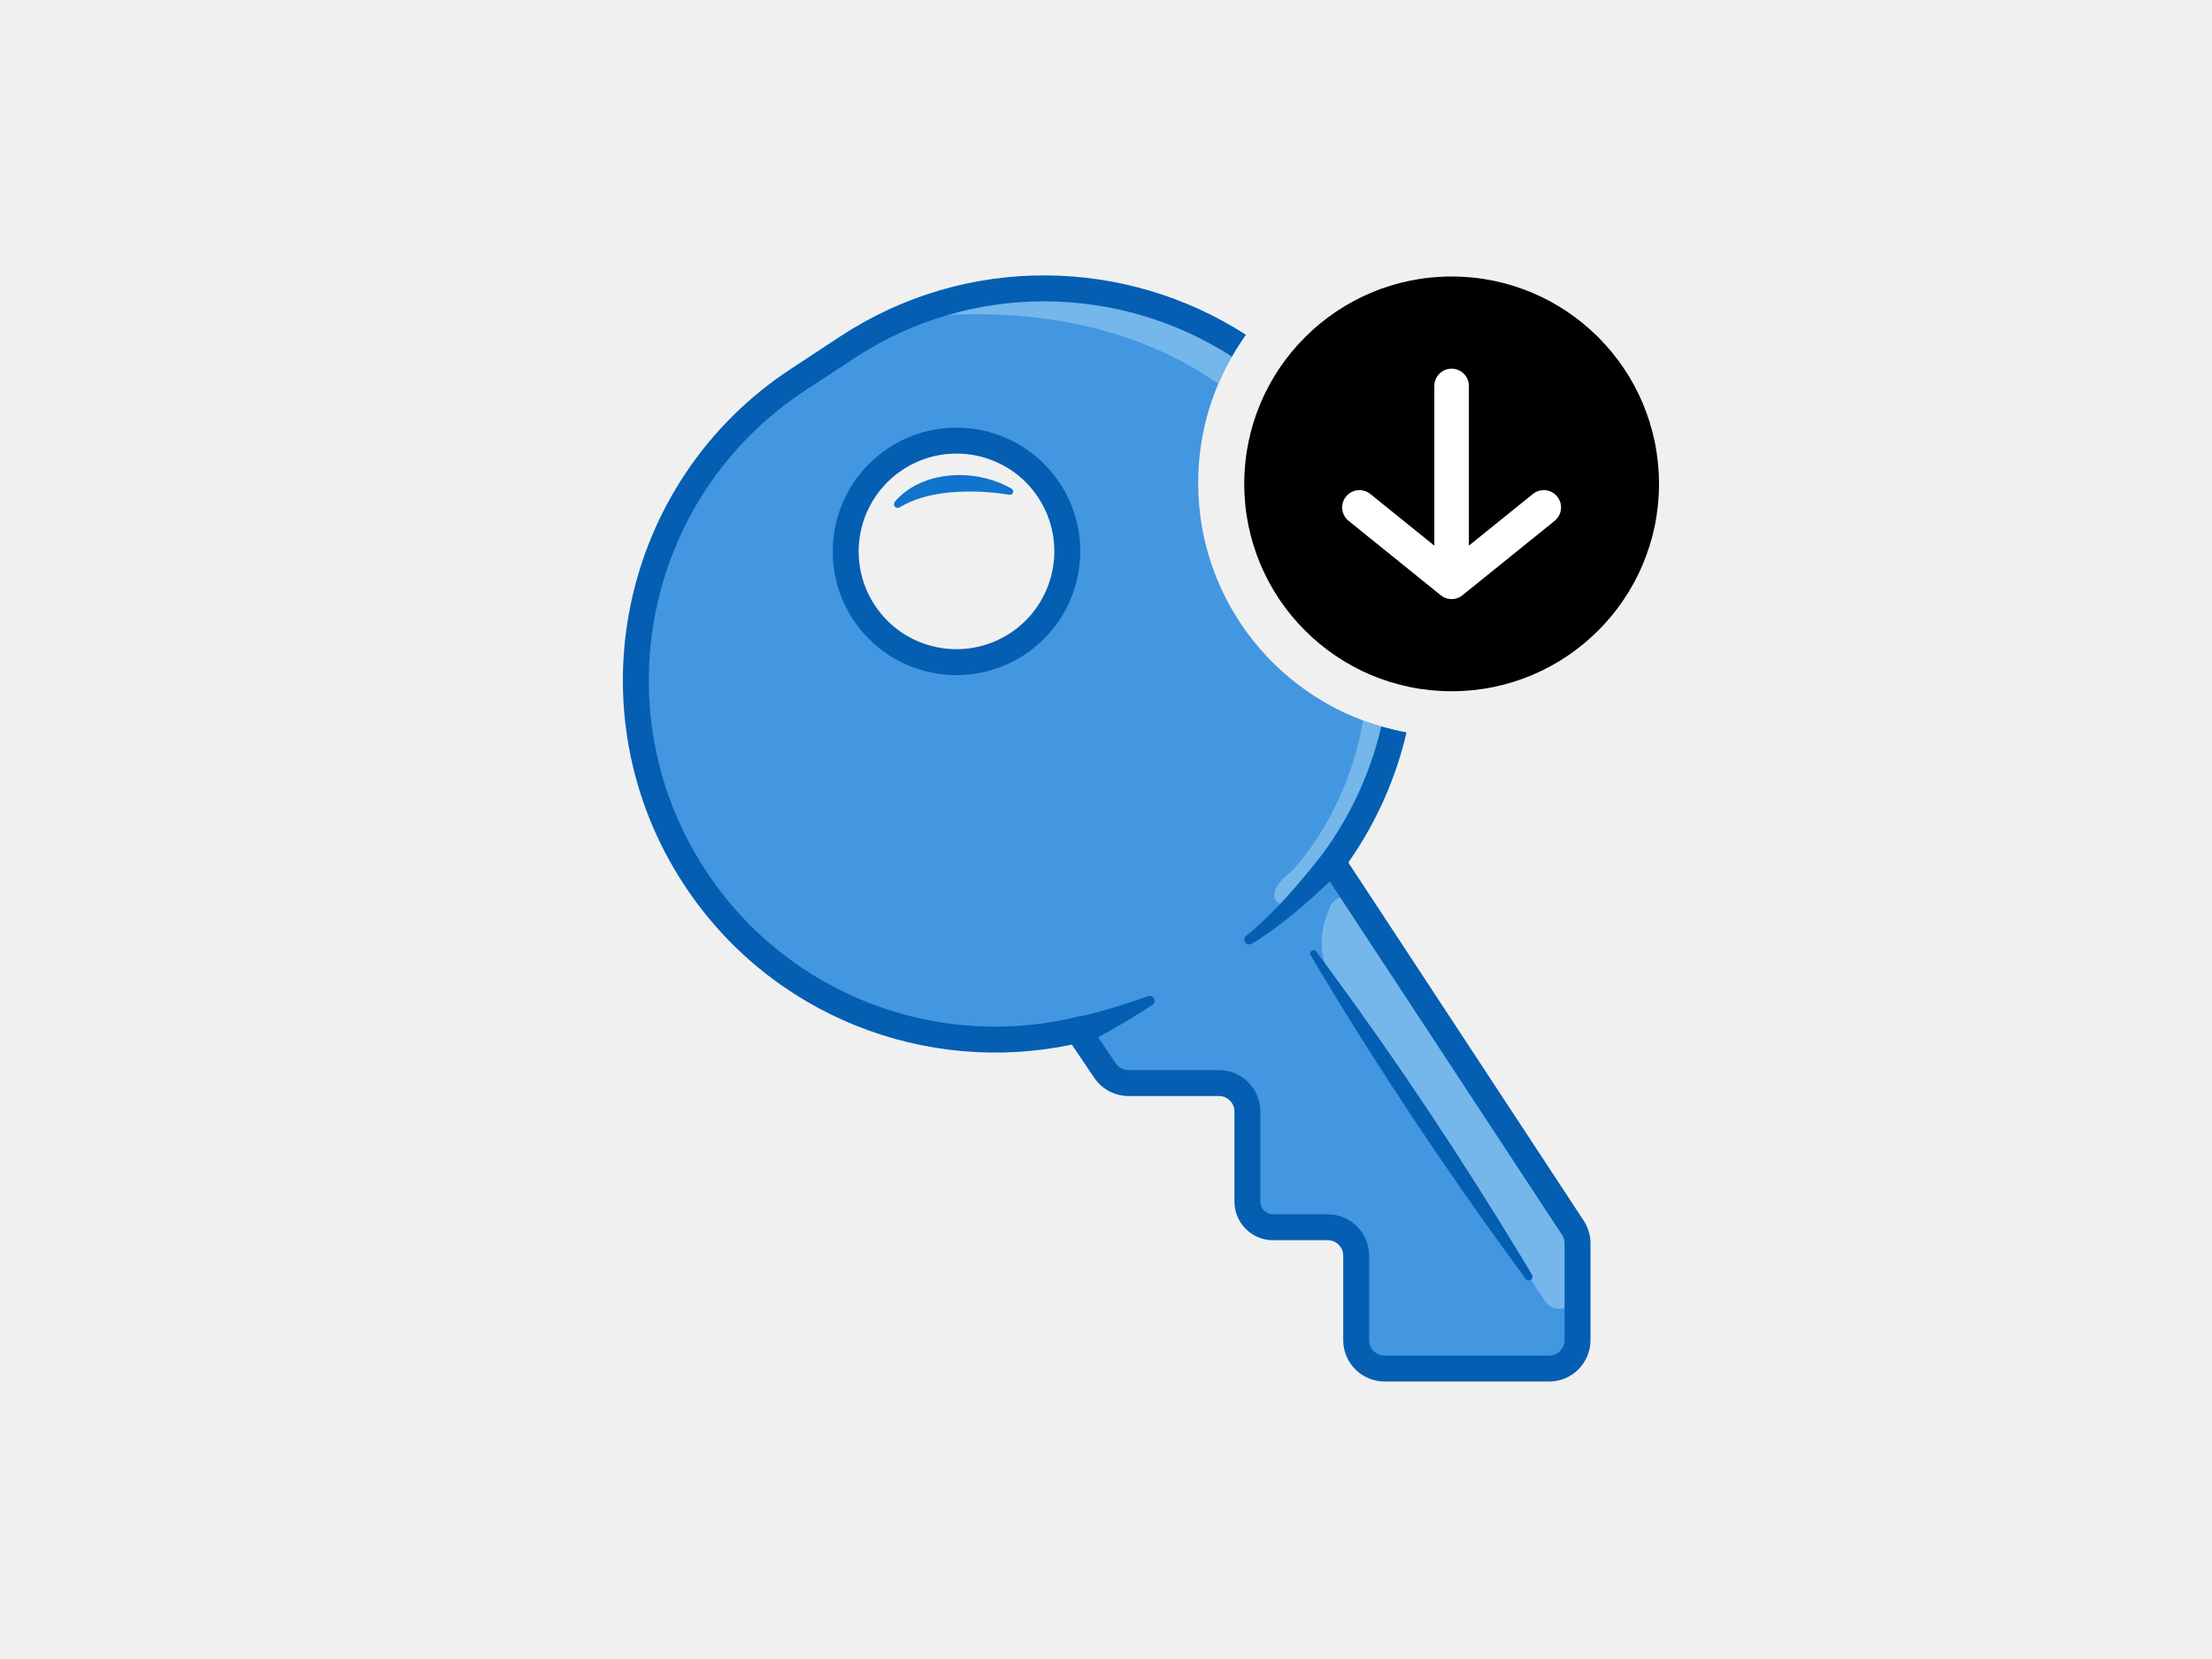
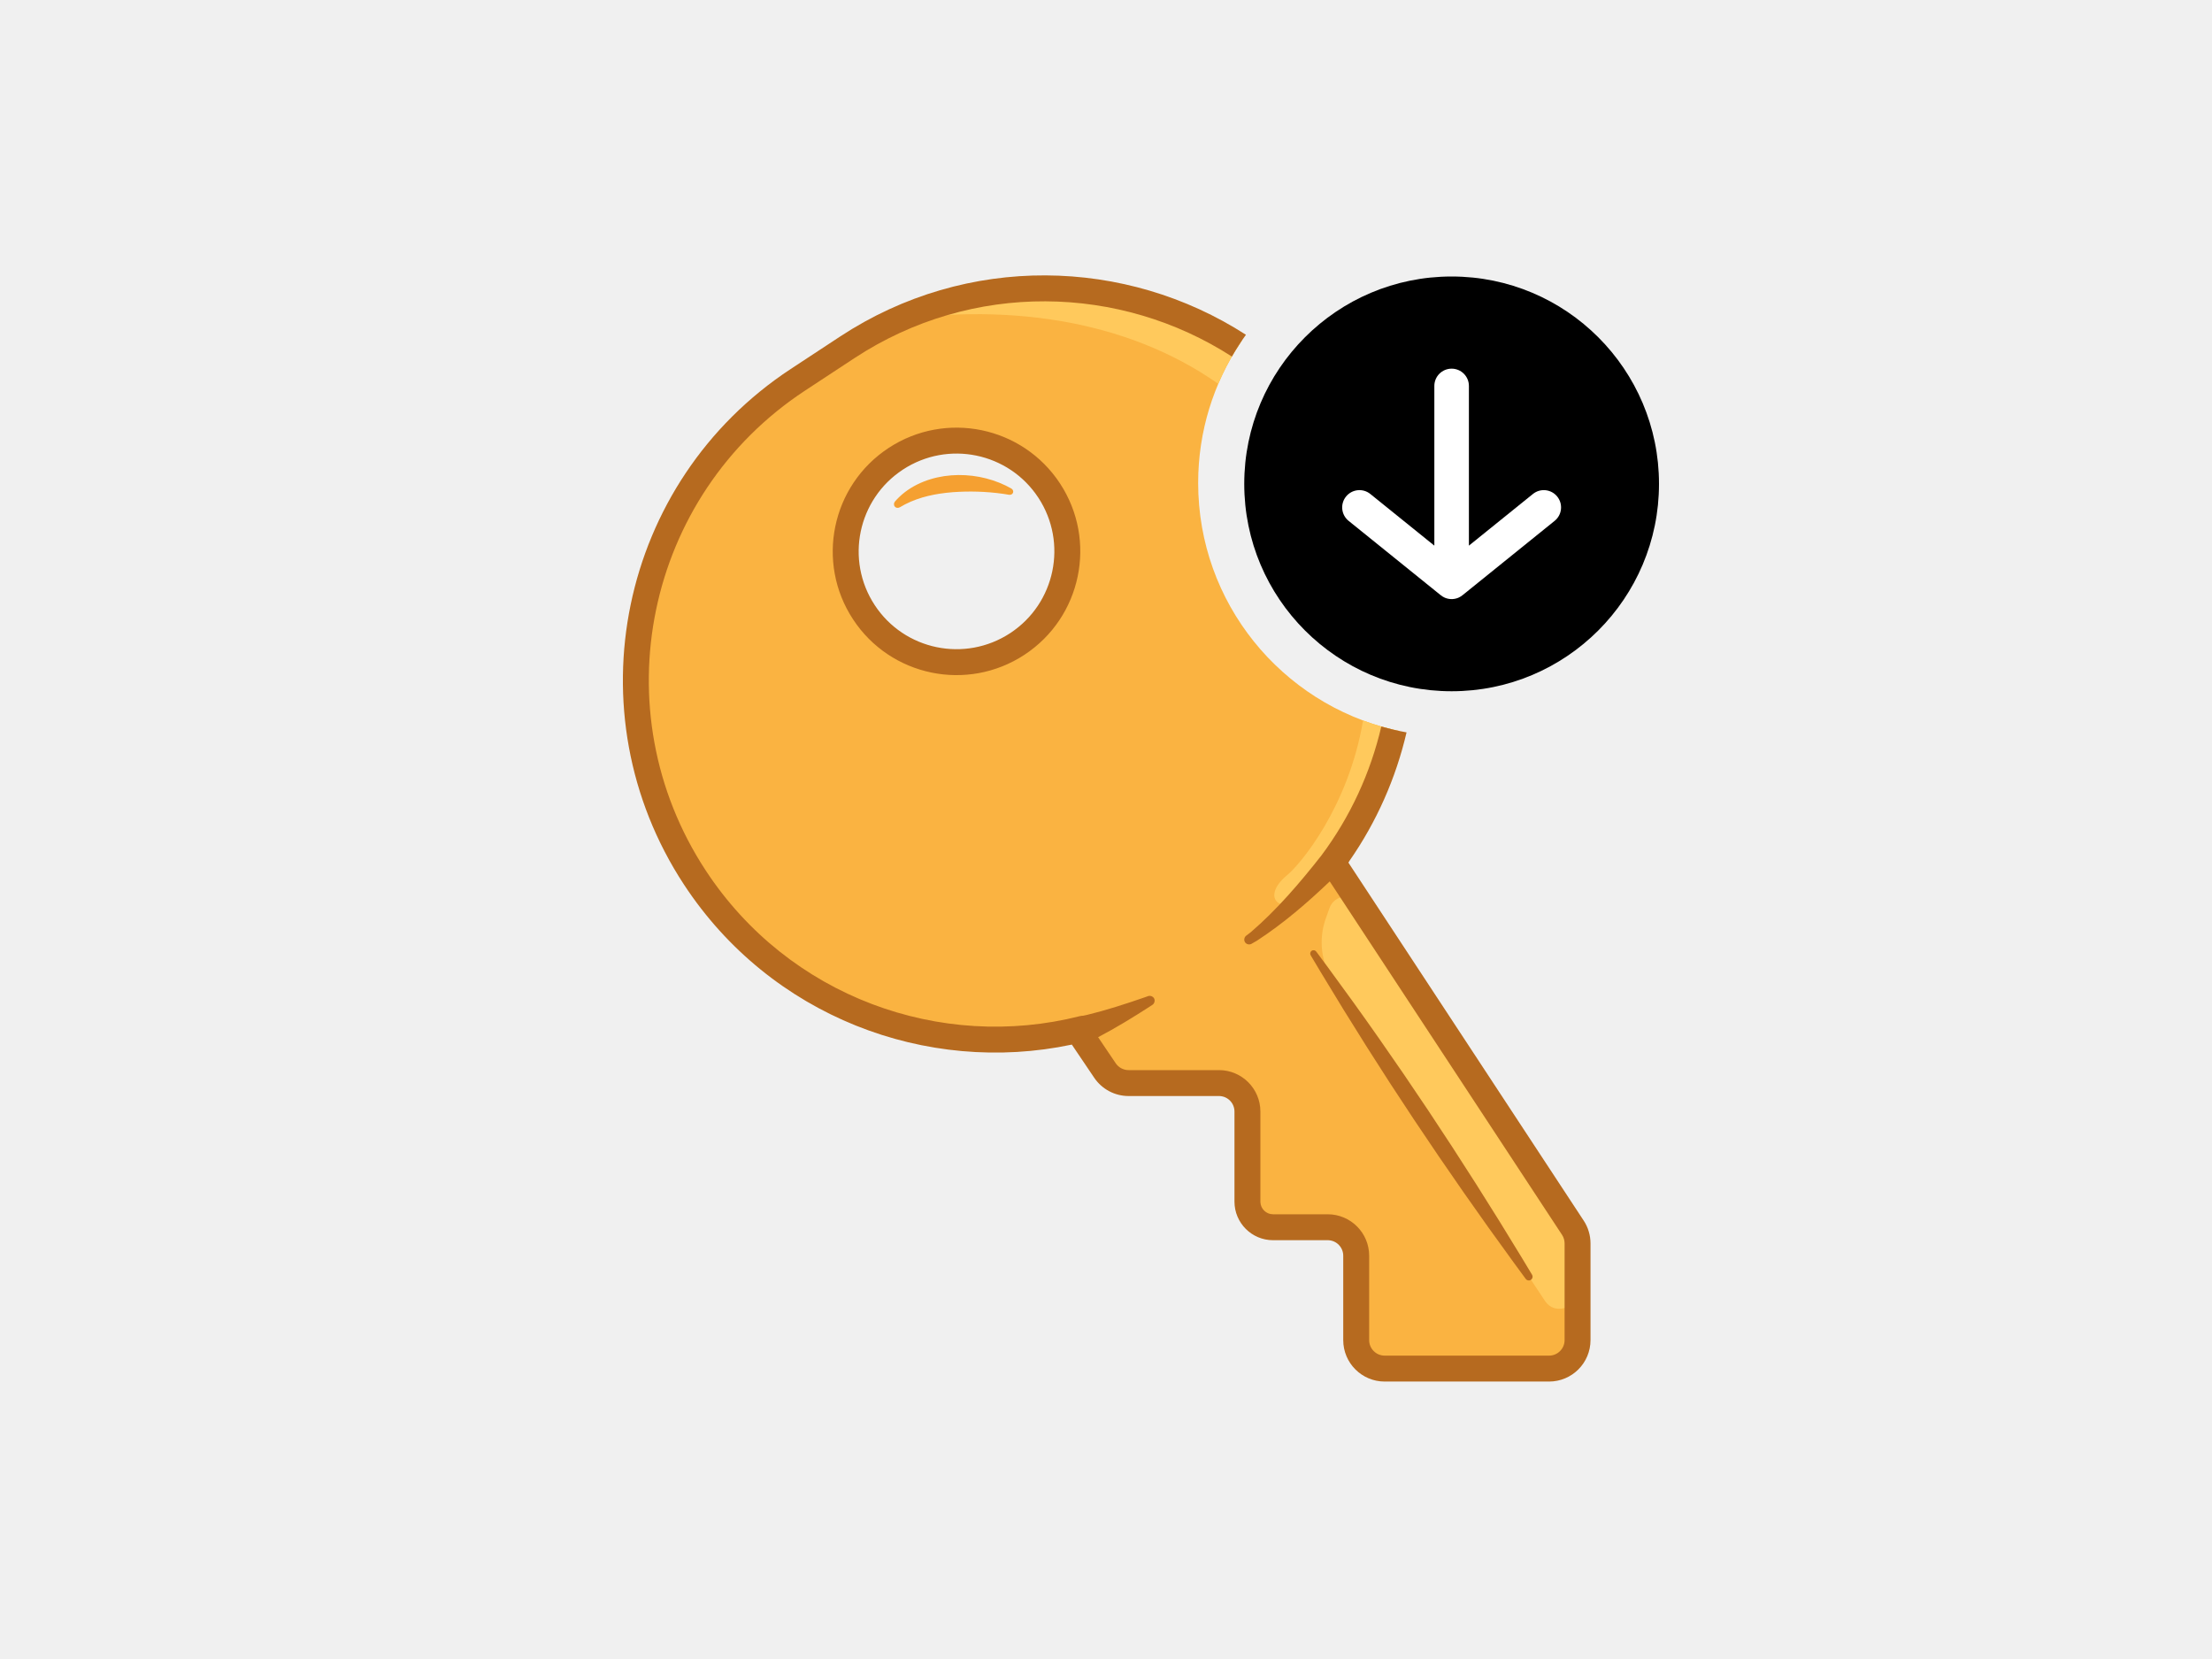
<svg xmlns="http://www.w3.org/2000/svg" width="128" height="96" viewBox="0 0 128 96" fill="none">
-   <path fill-rule="evenodd" clip-rule="evenodd" d="M48.813 19.873C55.994 15.158 65.006 15.436 71.761 19.86C70.227 22.178 69.334 24.957 69.334 27.946C69.334 34.886 74.155 40.7 80.631 42.223C79.983 44.933 78.797 47.517 77.107 49.8L91.259 71.168C91.438 71.438 91.533 71.754 91.533 72.078V77.901C91.533 78.811 90.795 79.549 89.885 79.549H80.126C79.216 79.549 78.478 78.811 78.478 77.901V72.665C78.478 71.755 77.74 71.017 76.831 71.017H73.667C72.848 71.017 72.184 70.353 72.184 69.534V64.321C72.184 63.411 71.446 62.674 70.536 62.673H65.207C64.656 62.673 64.142 62.398 63.836 61.941L62.269 59.592C53.943 61.577 44.903 58.29 39.934 50.723C33.594 41.068 36.282 28.101 45.937 21.761L48.813 19.873ZM60.711 28.387C58.768 25.429 54.791 24.608 51.832 26.55C48.874 28.493 48.046 32.469 49.989 35.428C51.932 38.386 55.909 39.207 58.868 37.265C61.826 35.322 62.653 31.346 60.711 28.387Z" fill="#4397E0" />
-   <path d="M76.931 52.547C77.204 51.778 78.238 51.652 78.688 52.332L91.058 71.038C91.165 71.199 91.222 71.389 91.222 71.583V74.745C91.222 75.725 89.95 76.108 89.409 75.291L77.164 56.809C76.448 55.729 76.282 54.376 76.716 53.156L76.931 52.547Z" fill="#75B6EB" />
-   <path d="M78.875 41.692C79.558 41.947 80.264 42.151 80.99 42.303C80.017 46.612 77.85 50.041 76.1 51.433C74.995 52.312 74.293 52.515 73.919 52.203C73.612 51.948 73.637 51.332 74.491 50.632C75.226 50.031 78.022 46.729 78.875 41.692Z" fill="#75B6EB" />
-   <path d="M50.717 18.684C54.344 16.353 63.747 15.14 70.221 18.685C70.795 18.998 71.348 19.331 71.882 19.68C71.341 20.472 70.876 21.319 70.496 22.212C65.144 18.45 58.025 17.442 50.717 18.684Z" fill="#75B6EB" />
-   <path d="M48.613 19.473C55.956 14.648 65.159 14.899 72.097 19.372C71.805 19.777 71.533 20.197 71.283 20.632C64.828 16.472 56.267 16.238 49.437 20.727L46.58 22.605C37.335 28.681 34.761 41.109 40.832 50.364C45.643 57.698 54.44 60.838 62.486 58.8C62.55 58.783 62.614 58.777 62.676 58.777C62.694 58.772 62.711 58.768 62.729 58.764C62.783 58.754 62.843 58.742 62.902 58.728C64.003 58.46 65.144 58.093 66.252 57.707C66.314 57.685 66.375 57.663 66.437 57.641C66.5 57.619 66.573 57.623 66.638 57.649C66.704 57.676 66.756 57.722 66.786 57.781C66.816 57.84 66.821 57.91 66.803 57.978C66.785 58.046 66.744 58.107 66.688 58.144C66.633 58.181 66.577 58.217 66.522 58.253C65.555 58.876 64.591 59.468 63.543 60.019L64.561 61.527C64.728 61.774 65.007 61.923 65.306 61.923H70.535C71.859 61.923 72.933 62.996 72.933 64.321V69.533L72.934 69.571C72.953 69.958 73.274 70.266 73.666 70.266H76.829C78.153 70.266 79.227 71.34 79.227 72.664V77.547C79.227 78.043 79.629 78.445 80.125 78.445H89.638C90.134 78.445 90.536 78.042 90.536 77.546L90.536 71.951C90.536 71.775 90.485 71.604 90.389 71.457L76.946 51.004C75.628 52.259 74.277 53.426 72.734 54.434C72.627 54.499 72.52 54.562 72.412 54.619C72.35 54.652 72.275 54.659 72.206 54.64C72.136 54.621 72.077 54.578 72.04 54.518C72.003 54.459 71.992 54.387 72.006 54.316C72.02 54.245 72.059 54.181 72.116 54.141C72.204 54.077 72.294 54.008 72.383 53.936C73.888 52.644 75.239 51.065 76.467 49.498C78.141 47.257 79.308 44.711 79.93 42.04C80.408 42.177 80.895 42.291 81.391 42.38C80.775 45.024 79.662 47.554 78.085 49.818C78.068 49.853 78.049 49.886 78.027 49.917L91.642 70.633C91.899 71.024 92.036 71.483 92.036 71.951L92.036 77.546C92.036 78.871 90.963 79.945 89.638 79.945H80.125C78.801 79.945 77.727 78.871 77.727 77.547V72.664C77.727 72.184 77.35 71.791 76.875 71.767L76.829 71.766H73.666C72.433 71.766 71.433 70.766 71.433 69.533V64.321C71.433 63.84 71.055 63.448 70.581 63.424L70.535 63.423H65.306C64.509 63.423 63.764 63.027 63.319 62.367L62.022 60.447C53.606 62.224 44.584 58.819 39.578 51.187C33.053 41.24 35.818 27.883 45.756 21.351L48.613 19.473Z" fill="#045EB2" />
-   <path d="M76.043 54.988C76.093 54.997 76.137 55.026 76.166 55.066C76.391 55.367 76.614 55.668 76.836 55.97C78.839 58.687 80.775 61.449 82.644 64.255C84.513 67.061 86.322 69.908 88.07 72.795C88.264 73.116 88.457 73.437 88.65 73.759C88.679 73.807 88.69 73.866 88.678 73.922C88.666 73.978 88.633 74.027 88.586 74.059C88.539 74.09 88.481 74.102 88.424 74.091C88.368 74.08 88.318 74.048 88.285 74.002C88.062 73.7 87.84 73.398 87.619 73.095C85.628 70.37 83.698 67.604 81.829 64.798C79.96 61.992 78.157 59.142 76.421 56.247C76.228 55.926 76.035 55.603 75.844 55.281C75.819 55.237 75.809 55.186 75.82 55.136C75.83 55.087 75.859 55.044 75.901 55.016C75.942 54.989 75.994 54.978 76.043 54.988Z" fill="#045EB2" />
-   <path fill-rule="evenodd" clip-rule="evenodd" d="M51.419 25.922C54.724 23.753 59.166 24.669 61.337 27.975C63.507 31.28 62.582 35.721 59.278 37.891C55.974 40.06 51.531 39.144 49.361 35.838C47.191 32.533 48.115 28.092 51.419 25.922ZM60.083 28.798C58.368 26.186 54.856 25.461 52.243 27.176C49.63 28.892 48.9 32.403 50.615 35.015C52.33 37.627 55.842 38.352 58.455 36.637C61.068 34.921 61.798 31.41 60.083 28.798Z" fill="#045EB2" />
-   <path d="M55.047 27.506C56.139 27.423 57.237 27.632 58.205 28.101C58.312 28.153 58.418 28.209 58.521 28.268C58.562 28.292 58.597 28.328 58.616 28.372C58.635 28.417 58.637 28.466 58.621 28.511C58.604 28.555 58.571 28.591 58.527 28.613C58.484 28.634 58.434 28.639 58.387 28.631C58.277 28.611 58.166 28.593 58.055 28.577C57.061 28.437 56.081 28.411 55.124 28.482C54.168 28.56 53.229 28.744 52.363 29.19C52.267 29.24 52.172 29.293 52.078 29.35C52.032 29.378 51.977 29.393 51.921 29.387C51.866 29.382 51.816 29.356 51.781 29.315C51.746 29.275 51.728 29.221 51.731 29.166C51.733 29.11 51.757 29.058 51.792 29.017C51.871 28.924 51.956 28.836 52.044 28.752C52.848 27.985 53.962 27.589 55.047 27.506Z" fill="#1074CC" />
+   <path fill-rule="evenodd" clip-rule="evenodd" d="M48.813 19.873C55.994 15.158 65.005 15.436 71.761 19.86C70.227 22.178 69.333 24.957 69.333 27.946C69.333 34.886 74.154 40.7 80.63 42.223C79.982 44.933 78.796 47.517 77.107 49.8L91.259 71.168C91.437 71.438 91.533 71.754 91.533 72.078V77.901C91.533 78.811 90.795 79.549 89.885 79.549H80.126C79.216 79.549 78.478 78.811 78.478 77.901V72.665C78.478 71.755 77.74 71.017 76.83 71.017H73.667C72.848 71.017 72.184 70.353 72.184 69.534V64.321C72.184 63.411 71.446 62.674 70.536 62.673H65.207C64.656 62.673 64.142 62.398 63.836 61.941L62.268 59.592C53.943 61.577 44.903 58.29 39.934 50.723C33.594 41.068 36.282 28.101 45.937 21.761L48.813 19.873ZM60.711 28.387C58.768 25.429 54.791 24.608 51.832 26.55C48.873 28.493 48.046 32.469 49.989 35.428C51.931 38.386 55.909 39.207 58.867 37.265C61.826 35.322 62.653 31.346 60.711 28.387Z" fill="#FAB341" />
+   <path d="M76.932 52.547C77.204 51.778 78.239 51.652 78.689 52.332L91.058 71.038C91.165 71.199 91.222 71.389 91.222 71.583V74.745C91.222 75.725 89.95 76.108 89.409 75.291L77.164 56.809C76.449 55.729 76.283 54.376 76.716 53.156L76.932 52.547Z" fill="#FFC95C" />
+   <path d="M78.875 41.692C79.558 41.947 80.264 42.151 80.991 42.303C80.017 46.612 77.85 50.041 76.101 51.433C74.995 52.312 74.294 52.515 73.919 52.203C73.612 51.948 73.637 51.332 74.492 50.632C75.226 50.031 78.022 46.729 78.875 41.692Z" fill="#FFC95C" />
+   <path d="M50.717 18.684C54.344 16.353 63.747 15.14 70.221 18.685C70.795 18.998 71.349 19.331 71.883 19.68C71.341 20.472 70.876 21.319 70.496 22.212C65.144 18.45 58.025 17.442 50.717 18.684Z" fill="#FFC95C" />
+   <path d="M48.614 19.473C55.957 14.648 65.16 14.899 72.098 19.372C71.806 19.777 71.534 20.197 71.284 20.632C64.829 16.472 56.268 16.238 49.438 20.727L46.581 22.605C37.336 28.681 34.762 41.109 40.833 50.364C45.644 57.698 54.441 60.838 62.487 58.8C62.551 58.783 62.615 58.777 62.677 58.777C62.694 58.772 62.712 58.768 62.73 58.764C62.784 58.754 62.844 58.742 62.903 58.728C64.004 58.46 65.145 58.093 66.253 57.707C66.315 57.685 66.376 57.663 66.438 57.641C66.501 57.619 66.574 57.623 66.639 57.649C66.705 57.676 66.757 57.722 66.787 57.781C66.817 57.84 66.822 57.91 66.804 57.978C66.785 58.046 66.745 58.107 66.689 58.144C66.634 58.181 66.578 58.217 66.523 58.253C65.556 58.876 64.593 59.468 63.544 60.019L64.562 61.527C64.729 61.774 65.008 61.923 65.307 61.923H70.536C71.86 61.923 72.934 62.996 72.934 64.321V69.533L72.935 69.571C72.954 69.958 73.275 70.266 73.667 70.266H76.83C78.154 70.266 79.228 71.34 79.228 72.664V77.547C79.228 78.043 79.63 78.445 80.126 78.445H89.639C90.135 78.445 90.537 78.042 90.537 77.546L90.537 71.951C90.537 71.775 90.486 71.604 90.39 71.457L76.947 51.004C75.629 52.259 74.278 53.426 72.735 54.434C72.628 54.499 72.521 54.562 72.413 54.619C72.351 54.652 72.276 54.659 72.207 54.64C72.137 54.621 72.078 54.578 72.041 54.518C72.004 54.459 71.993 54.387 72.007 54.316C72.021 54.245 72.061 54.181 72.117 54.141C72.205 54.077 72.295 54.008 72.385 53.936C73.889 52.644 75.24 51.065 76.468 49.498C78.142 47.257 79.309 44.711 79.931 42.04C80.409 42.177 80.896 42.291 81.392 42.38C80.776 45.024 79.663 47.554 78.086 49.818C78.069 49.853 78.049 49.886 78.028 49.917L91.643 70.633C91.9 71.024 92.037 71.483 92.037 71.951L92.037 77.546C92.037 78.871 90.963 79.945 89.639 79.945H80.126C78.802 79.945 77.728 78.871 77.728 77.547V72.664C77.728 72.184 77.35 71.791 76.876 71.767L76.83 71.766H73.667C72.434 71.766 71.434 70.766 71.434 69.533V64.321C71.434 63.84 71.056 63.448 70.582 63.424L70.536 63.423H65.307C64.51 63.423 63.765 63.027 63.319 62.367L62.023 60.447C53.607 62.224 44.586 58.819 39.579 51.187C33.054 41.24 35.819 27.883 45.757 21.351L48.614 19.473Z" fill="#B66A1F" />
+   <path d="M76.044 54.988C76.094 54.997 76.138 55.026 76.167 55.066C76.391 55.367 76.615 55.668 76.837 55.97C78.84 58.687 80.775 61.449 82.645 64.255C84.514 67.061 86.323 69.908 88.071 72.795C88.265 73.116 88.458 73.437 88.651 73.759C88.68 73.807 88.691 73.866 88.679 73.922C88.667 73.978 88.634 74.027 88.587 74.059C88.54 74.09 88.482 74.102 88.425 74.091C88.369 74.08 88.319 74.048 88.286 74.002C88.063 73.7 87.841 73.398 87.62 73.095C85.629 70.37 83.699 67.604 81.83 64.798C79.961 61.992 78.158 59.142 76.422 56.247C76.229 55.926 76.036 55.603 75.845 55.281C75.82 55.237 75.81 55.186 75.821 55.136C75.831 55.087 75.86 55.044 75.902 55.016C75.943 54.989 75.995 54.978 76.044 54.988Z" fill="#B66A1F" />
+   <path fill-rule="evenodd" clip-rule="evenodd" d="M51.42 25.922C54.725 23.753 59.167 24.669 61.338 27.975C63.508 31.28 62.583 35.721 59.279 37.891C55.975 40.06 51.532 39.144 49.362 35.838C47.191 32.533 48.116 28.092 51.42 25.922ZM60.084 28.798C58.369 26.186 54.857 25.461 52.244 27.176C49.631 28.892 48.901 32.403 50.616 35.015C52.331 37.627 55.843 38.352 58.456 36.637C61.069 34.921 61.799 31.41 60.084 28.798Z" fill="#B66A1F" />
+   <path d="M55.047 27.506C56.139 27.423 57.237 27.632 58.205 28.101C58.312 28.153 58.418 28.209 58.52 28.268C58.562 28.292 58.597 28.328 58.616 28.372C58.635 28.417 58.637 28.466 58.62 28.511C58.604 28.555 58.571 28.591 58.527 28.613C58.484 28.634 58.434 28.639 58.387 28.631C58.277 28.611 58.165 28.593 58.055 28.577C57.061 28.437 56.081 28.411 55.123 28.482C54.168 28.56 53.228 28.744 52.362 29.19C52.266 29.24 52.172 29.293 52.078 29.35C52.031 29.378 51.976 29.393 51.921 29.387C51.866 29.382 51.816 29.356 51.781 29.315C51.746 29.275 51.728 29.221 51.73 29.166C51.733 29.11 51.756 29.058 51.791 29.017C51.871 28.924 51.955 28.836 52.044 28.752C52.847 27.985 53.962 27.589 55.047 27.506Z" fill="#F5A031" />
  <path d="M84 40C90.627 40 96 34.627 96 28C96 21.373 90.627 16 84 16C77.373 16 72 21.373 72 28C72 34.627 77.373 40 84 40Z" fill="black" />
-   <path d="M83.999 21.333C84.552 21.333 84.999 21.781 84.999 22.333V31.574L88.704 28.584C89.134 28.237 89.764 28.304 90.111 28.734C90.457 29.164 90.39 29.793 89.961 30.14L84.645 34.43C84.575 34.489 84.498 34.538 84.417 34.575C84.412 34.578 84.406 34.58 84.401 34.582C84.393 34.586 84.385 34.589 84.377 34.592C84.37 34.595 84.362 34.598 84.355 34.601C84.346 34.604 84.337 34.608 84.328 34.611C84.321 34.613 84.314 34.615 84.307 34.618C84.3 34.62 84.293 34.622 84.286 34.624C84.278 34.627 84.269 34.629 84.261 34.631C84.252 34.634 84.243 34.636 84.234 34.638C84.229 34.64 84.223 34.641 84.217 34.642C84.209 34.644 84.2 34.646 84.191 34.648C84.18 34.65 84.168 34.652 84.156 34.654C84.154 34.654 84.153 34.654 84.151 34.655C84.139 34.657 84.127 34.658 84.115 34.659C84.108 34.66 84.102 34.661 84.096 34.662C84.088 34.662 84.079 34.663 84.071 34.664C84.063 34.664 84.055 34.665 84.046 34.665C84.039 34.665 84.032 34.666 84.025 34.666C84.016 34.666 84.008 34.666 83.999 34.666C83.99 34.666 83.982 34.666 83.973 34.666C83.966 34.666 83.959 34.665 83.952 34.665C83.944 34.665 83.935 34.664 83.927 34.664C83.919 34.663 83.911 34.662 83.903 34.662C83.896 34.661 83.89 34.66 83.883 34.659C83.871 34.658 83.859 34.657 83.847 34.655C83.846 34.654 83.844 34.654 83.843 34.654C83.831 34.652 83.819 34.65 83.807 34.648C83.798 34.646 83.79 34.644 83.782 34.642C83.776 34.641 83.77 34.64 83.763 34.638C83.754 34.636 83.745 34.634 83.736 34.631C83.728 34.629 83.72 34.627 83.712 34.624C83.705 34.622 83.698 34.62 83.691 34.618C83.684 34.615 83.677 34.613 83.67 34.611C83.662 34.608 83.653 34.604 83.644 34.601C83.636 34.598 83.629 34.595 83.621 34.592C83.613 34.589 83.605 34.586 83.597 34.582C83.592 34.58 83.587 34.578 83.582 34.575C83.5 34.538 83.423 34.489 83.352 34.429L78.038 30.14C77.608 29.793 77.541 29.164 77.888 28.734C78.235 28.304 78.864 28.237 79.294 28.584L82.999 31.574V22.333C82.999 21.781 83.447 21.333 83.999 21.333Z" fill="white" />
+   <path d="M84 21.333C84.552 21.333 85 21.781 85 22.333V31.574L88.705 28.584C89.135 28.237 89.764 28.304 90.111 28.734C90.458 29.164 90.391 29.793 89.961 30.14L84.646 34.43C84.576 34.489 84.499 34.538 84.418 34.575C84.412 34.578 84.407 34.58 84.402 34.582C84.394 34.586 84.386 34.589 84.378 34.592C84.37 34.595 84.363 34.598 84.355 34.601C84.346 34.604 84.338 34.608 84.329 34.611C84.322 34.613 84.315 34.615 84.308 34.618C84.301 34.62 84.294 34.622 84.287 34.624C84.279 34.627 84.27 34.629 84.262 34.631C84.253 34.634 84.244 34.636 84.235 34.638C84.229 34.64 84.224 34.641 84.218 34.642C84.209 34.644 84.201 34.646 84.192 34.648C84.18 34.65 84.168 34.652 84.156 34.654C84.155 34.654 84.153 34.654 84.152 34.655C84.14 34.657 84.128 34.658 84.115 34.659C84.109 34.66 84.103 34.661 84.096 34.662C84.088 34.662 84.08 34.663 84.072 34.664C84.064 34.664 84.055 34.665 84.047 34.665C84.04 34.665 84.033 34.666 84.026 34.666C84.017 34.666 84.009 34.666 84 34.666C83.991 34.666 83.983 34.666 83.974 34.666C83.967 34.666 83.96 34.665 83.953 34.665C83.945 34.665 83.936 34.664 83.928 34.664C83.92 34.663 83.911 34.662 83.903 34.662C83.897 34.661 83.891 34.66 83.884 34.659C83.872 34.658 83.86 34.657 83.848 34.655C83.846 34.654 83.845 34.654 83.843 34.654C83.831 34.652 83.819 34.65 83.807 34.648C83.799 34.646 83.791 34.644 83.783 34.642C83.776 34.641 83.77 34.64 83.764 34.638C83.755 34.636 83.746 34.634 83.737 34.631C83.729 34.629 83.721 34.627 83.713 34.624C83.706 34.622 83.699 34.62 83.692 34.618C83.685 34.615 83.678 34.613 83.671 34.611C83.662 34.608 83.653 34.604 83.644 34.601C83.637 34.598 83.629 34.595 83.622 34.592C83.614 34.589 83.606 34.586 83.598 34.582C83.593 34.58 83.587 34.578 83.582 34.575C83.501 34.538 83.423 34.489 83.353 34.429L78.039 30.14C77.609 29.793 77.542 29.164 77.889 28.734C78.236 28.304 78.865 28.237 79.295 28.584L83 31.574V22.333C83 21.781 83.448 21.333 84 21.333Z" fill="white" />
</svg>
